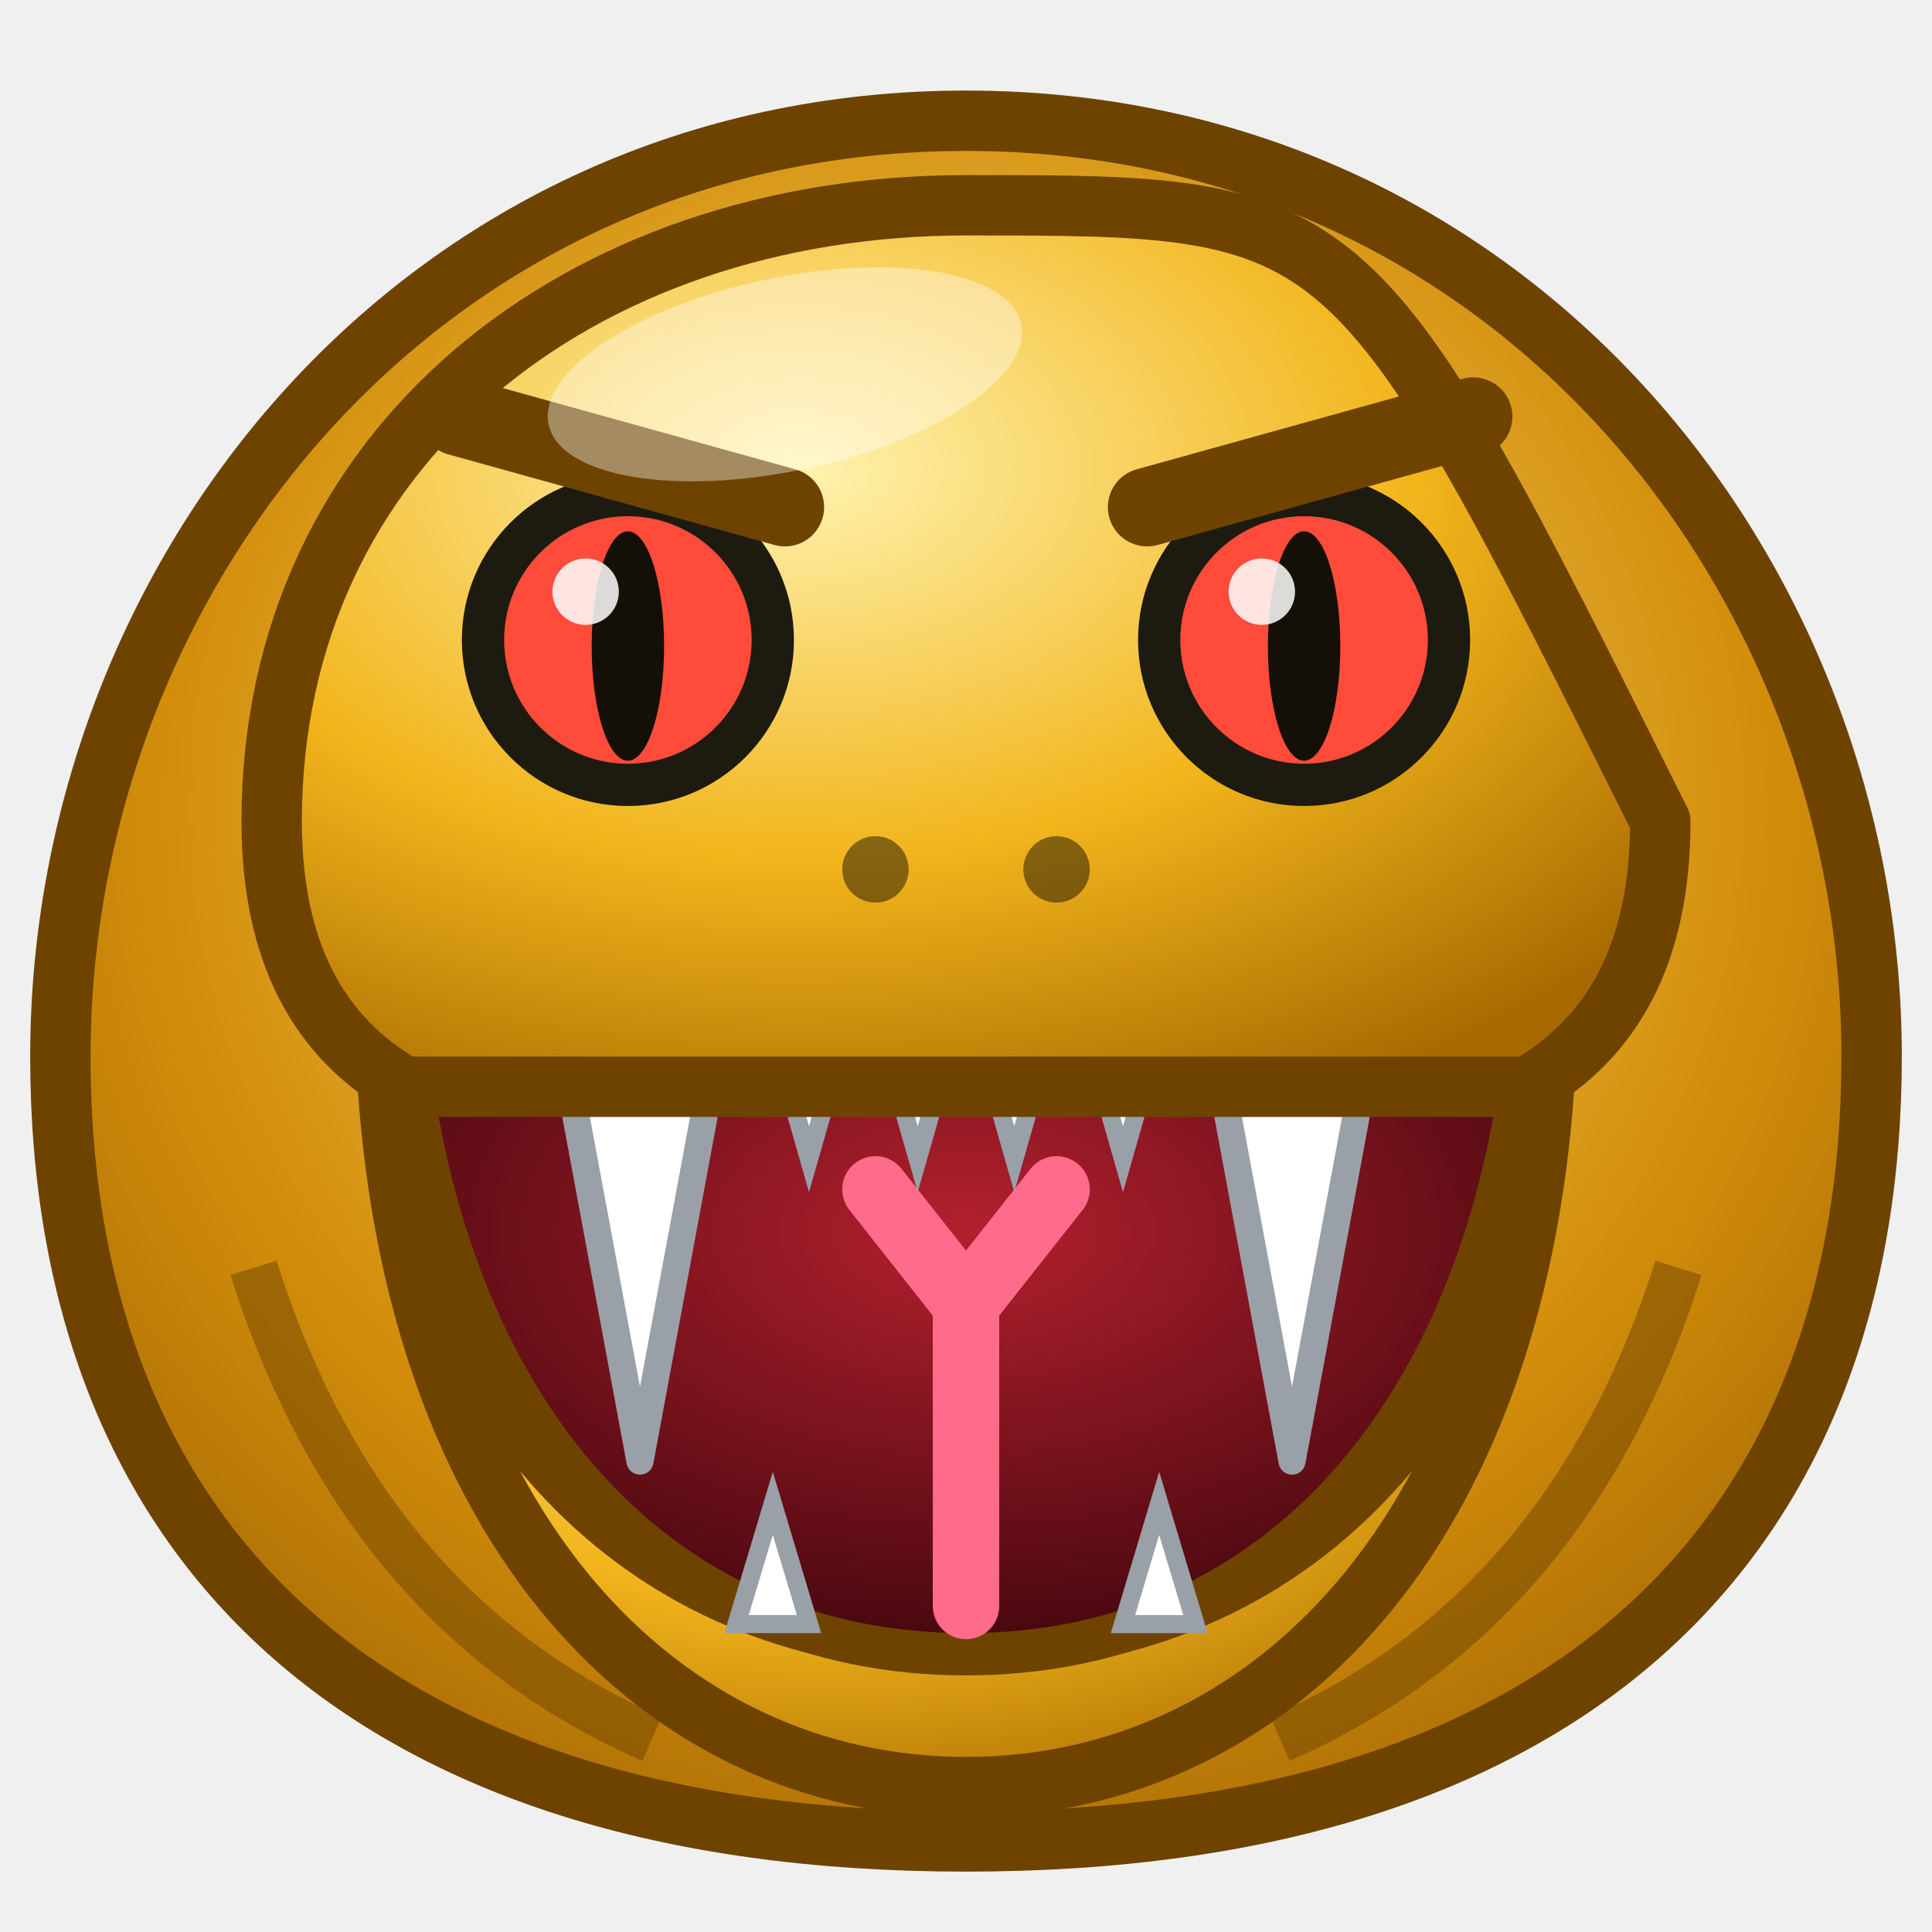
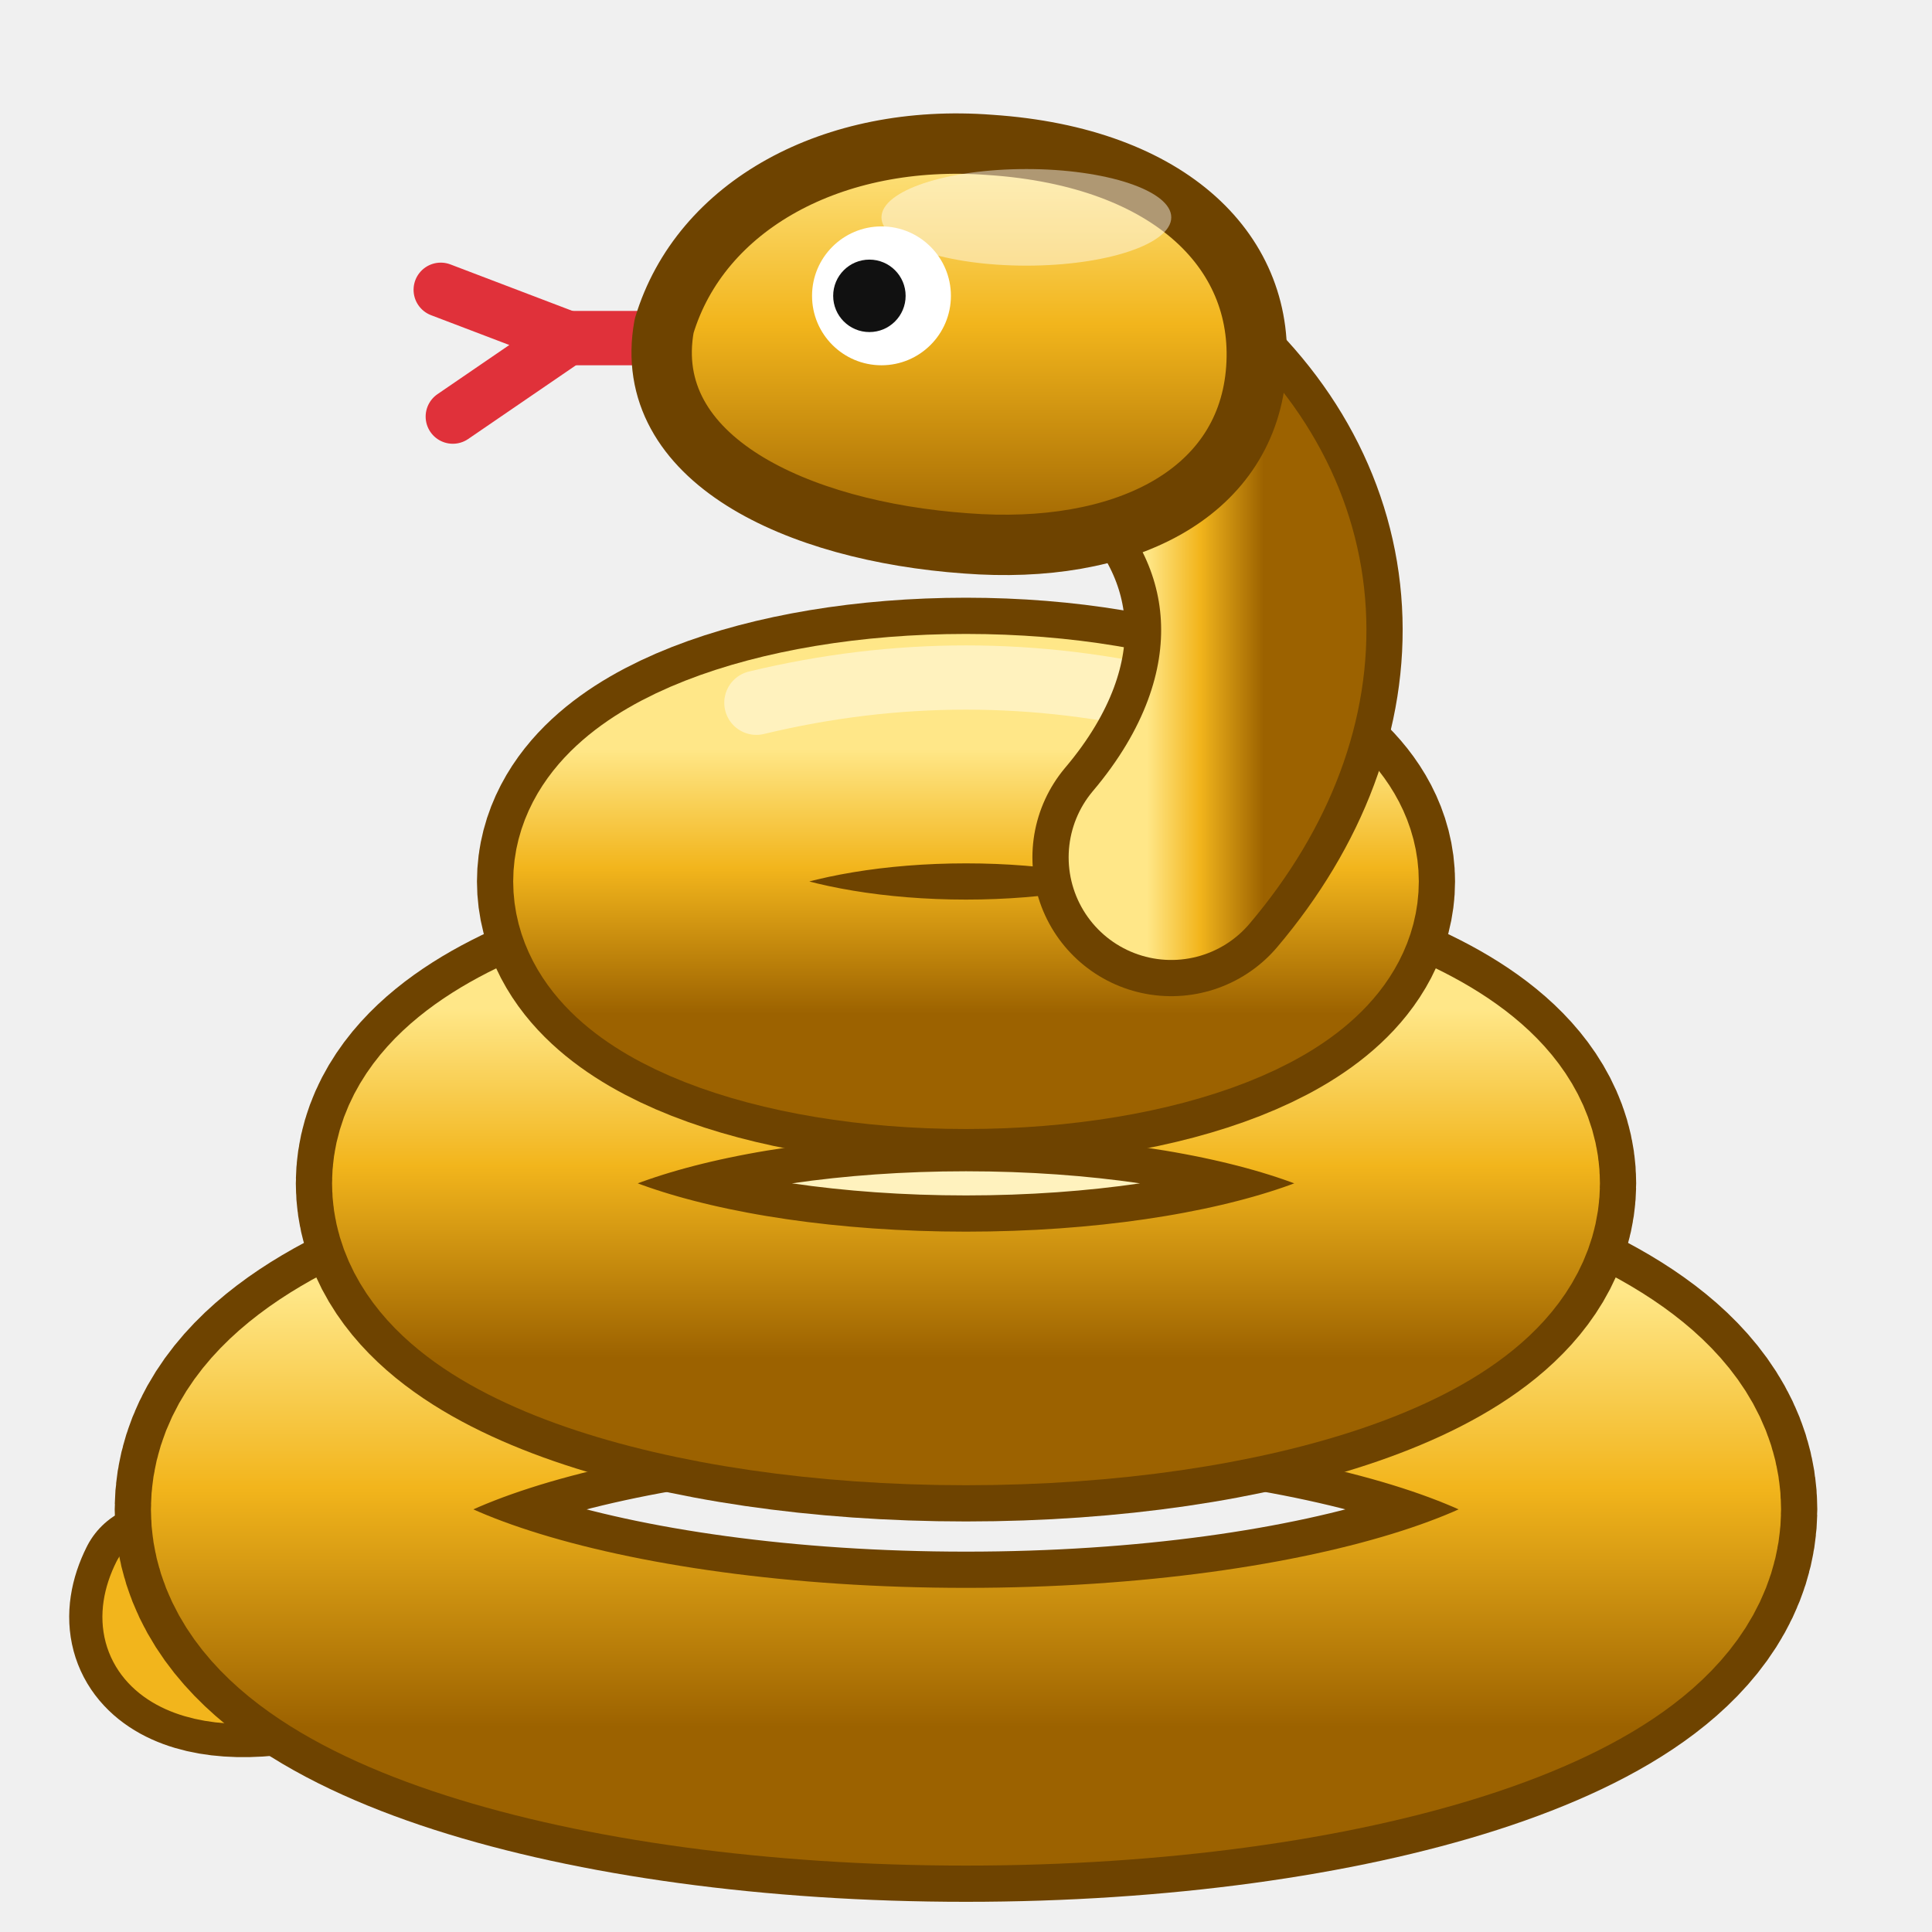
<svg xmlns="http://www.w3.org/2000/svg" viewBox="0 0 32 32">
  <defs>
-     <radialGradient id="h" cx=".38" cy=".3" r=".8">
-       <stop offset="0" stop-color="#fff3b0" />
-       <stop offset=".55" stop-color="#f2b51c" />
-       <stop offset="1" stop-color="#a86a00" />
-     </radialGradient>
-     <radialGradient id="k" cx=".5" cy=".4" r=".8">
-       <stop offset="0" stop-color="#ffe27a" />
-       <stop offset=".55" stop-color="#d38e0b" />
-       <stop offset="1" stop-color="#8a5200" />
-     </radialGradient>
-     <radialGradient id="m" cx=".5" cy=".35" r=".7">
-       <stop offset="0" stop-color="#b3202e" />
-       <stop offset="1" stop-color="#3d050c" />
-     </radialGradient>
+     <linearGradient id="t" x1="0" y1="0" x2="0" y2="1">
+       <stop offset="0" stop-color="#ffe788" />
+       <stop offset=".45" stop-color="#f2b51c" />
+       <stop offset="1" stop-color="#9c6200" />
+     </linearGradient>
+     <linearGradient id="n" x1="0" y1="0" x2="1" y2="0">
+       <stop offset="0" stop-color="#ffe788" />
+       <stop offset=".45" stop-color="#f2b51c" />
+       <stop offset="1" stop-color="#9c6200" />
+     </linearGradient>
  </defs>
-   <path d="M16 2C25 2 31 9.5 31 17.5S26 30.5 16 30.5 1 25.5 1 17.5 7 2 16 2z" fill="url(#k)" stroke="#6e4300" stroke-linejoin="round" />
-   <path d="M4.2 21c1.2 3.8 3.4 6.4 6.6 7.8M27.8 21c-1.2 3.8-3.4 6.4-6.6 7.8" fill="none" stroke="#6e4300" stroke-width=".8" opacity=".5" />
-   <path d="M6.4 17.6C6.8 25.4 11.0 29.6 16 29.6S25.2 25.4 25.6 17.6c-.8 6-4.4 9.6-9.6 9.6S7.2 23.6 6.4 17.6z" fill="url(#h)" stroke="#6e4300" stroke-linejoin="round" />
-   <path d="M6.8 17.8C9.2 17 12.4 16.6 16 16.6S22.8 17 25.2 17.8C24.4 23.6 21 27.4 16 27.4S7.6 23.6 6.8 17.8z" fill="url(#m)" stroke="#6e4300" stroke-width=".7" stroke-linejoin="round" />
-   <path d="M16 26.6V21.4M16 21.6l-1.5-1.9M16 21.6l1.5-1.9" fill="none" stroke="#ff6b8a" stroke-width="1.1" stroke-linecap="round" stroke-linejoin="round" />
-   <path d="M9.3 17.2L10.6 24.2L11.9 17.2z" fill="#fff" stroke="#9aa0a8" stroke-width=".45" stroke-linejoin="round" />
-   <path d="M20.1 17.2L21.4 24.2L22.7 17.2z" fill="#fff" stroke="#9aa0a8" stroke-width=".45" stroke-linejoin="round" />
-   <path d="M12.8 17.1L13.4 19.2L14.0 17.1z" fill="#fff" stroke="#9aa0a8" stroke-width=".3" />
-   <path d="M14.6 17.1L15.2 19.2L15.8 17.1z" fill="#fff" stroke="#9aa0a8" stroke-width=".3" />
-   <path d="M16.2 17.1L16.8 19.2L17.4 17.1z" fill="#fff" stroke="#9aa0a8" stroke-width=".3" />
-   <path d="M18.0 17.1L18.6 19.2L19.2 17.1z" fill="#fff" stroke="#9aa0a8" stroke-width=".3" />
-   <path d="M12.2 26.9L12.8 24.9L13.4 26.9z" fill="#fff" stroke="#9aa0a8" stroke-width=".3" />
-   <path d="M18.6 26.9L19.2 24.9L19.8 26.9z" fill="#fff" stroke="#9aa0a8" stroke-width=".3" />
-   <path d="M4.5 13.6C4.5 7.4 9.6 3.4 16 3.4S22.4 3.4 27.5 13.6c0 2.2-.8 3.6-2.2 4.4H6.7c-1.4-.8-2.2-2.2-2.2-4.4z" fill="url(#h)" stroke="#6e4300" stroke-linejoin="round" />
-   <circle cx="14.5" cy="14.4" r=".55" fill="#000" opacity=".45" />
-   <circle cx="17.5" cy="14.4" r=".55" fill="#000" opacity=".45" />
-   <circle cx="10.4" cy="10.6" r="2.4" fill="#ff4b3a" stroke="#1d1a10" stroke-width=".7" />
-   <ellipse cx="10.4" cy="10.7" rx=".6" ry="1.9" fill="#141008" />
-   <circle cx="9.7" cy="9.8" r=".55" fill="#fff" opacity=".85" />
-   <path d="M7.6 6.9L13.0 8.4" stroke="#6e4300" stroke-width="1.3" stroke-linecap="round" />
-   <circle cx="21.6" cy="10.6" r="2.4" fill="#ff4b3a" stroke="#1d1a10" stroke-width=".7" />
-   <ellipse cx="21.6" cy="10.7" rx=".6" ry="1.9" fill="#141008" />
-   <circle cx="20.9" cy="9.8" r=".55" fill="#fff" opacity=".85" />
-   <path d="M24.4 6.9L19.0 8.4" stroke="#6e4300" stroke-width="1.3" stroke-linecap="round" />
-   <ellipse cx="13" cy="6.2" rx="4" ry="1.6" fill="#fff" opacity=".38" transform="rotate(-12 13 6.2)" />
+   <path d="M5.4 27.6C3.2 28.2 2 27.4 2.6 26.2" fill="none" stroke="#6e4300" stroke-width="2.6" stroke-linecap="round" />
+   <path d="M5.4 27.6C3.2 28.2 2 27.4 2.6 26.2" fill="none" stroke="#f2b51c" stroke-width="1.5" stroke-linecap="round" />
+   <ellipse cx="16" cy="25" rx="11.2" ry="3.6" fill="none" stroke="#6e4300" stroke-width="5.8" />
+   <ellipse cx="16" cy="25" rx="11.2" ry="3.6" fill="none" stroke="url(#t)" stroke-width="4.6" />
+   <path d="M9.056 20.48Q16 19.468 22.944 20.48" fill="none" stroke="#fff" stroke-width="1.288" stroke-linecap="round" opacity=".45" />
+   <ellipse cx="16" cy="19.6" rx="8.4" ry="2.9" fill="none" stroke="#6e4300" stroke-width="5.4" />
+   <ellipse cx="16" cy="19.6" rx="8.4" ry="2.9" fill="none" stroke="url(#t)" stroke-width="4.2" />
+   <path d="M10.792 15.86Q16 14.936 21.208 15.86" fill="none" stroke="#fff" stroke-width="1.176" stroke-linecap="round" opacity=".45" />
+   <ellipse cx="16" cy="14.6" rx="5.6" ry="2.2" fill="none" stroke="#6e4300" stroke-width="5.0" />
+   <ellipse cx="16" cy="14.6" rx="5.6" ry="2.2" fill="none" stroke="url(#t)" stroke-width="3.8" />
+   <path d="M12.528 11.64Q16 10.804 19.472 11.64" fill="none" stroke="#fff" stroke-width="1.064" stroke-linecap="round" opacity=".45" />
+   <path d="M19.4 14.2C21.6 11.6 21.4 8.6 19 6.6" fill="none" stroke="#6e4300" stroke-width="4.6" stroke-linecap="round" />
+   <path d="M19.4 14.2C21.6 11.6 21.4 8.6 19 6.6" fill="none" stroke="url(#n)" stroke-width="3.4" stroke-linecap="round" />
+   <path d="M9.4 5.6l-2.1-.8M9.4 5.6l-1.9 1.3" stroke="#e0313a" stroke-width=".9" stroke-linecap="round" />
+   <path d="M11.4 5.6H9.4" stroke="#e0313a" stroke-width=".9" stroke-linecap="round" />
+   <path d="M11 5.4C11.6 3.4 13.8 2.2 16.4 2.4C19.4 2.6 21 4.2 20.8 6.2C20.6 8.2 18.6 9.2 16 9C13.2 8.8 10.6 7.6 11 5.4z" fill="url(#t)" stroke="#6e4300" stroke-linejoin="round" />
+   <circle cx="14.6" cy="4.9" r="1.15" fill="#fff" />
+   <circle cx="14.4" cy="4.9" r=".6" fill="#111" />
+   <ellipse cx="17" cy="3.6" rx="2.4" ry=".8" fill="#fff" opacity=".45" />
</svg>
